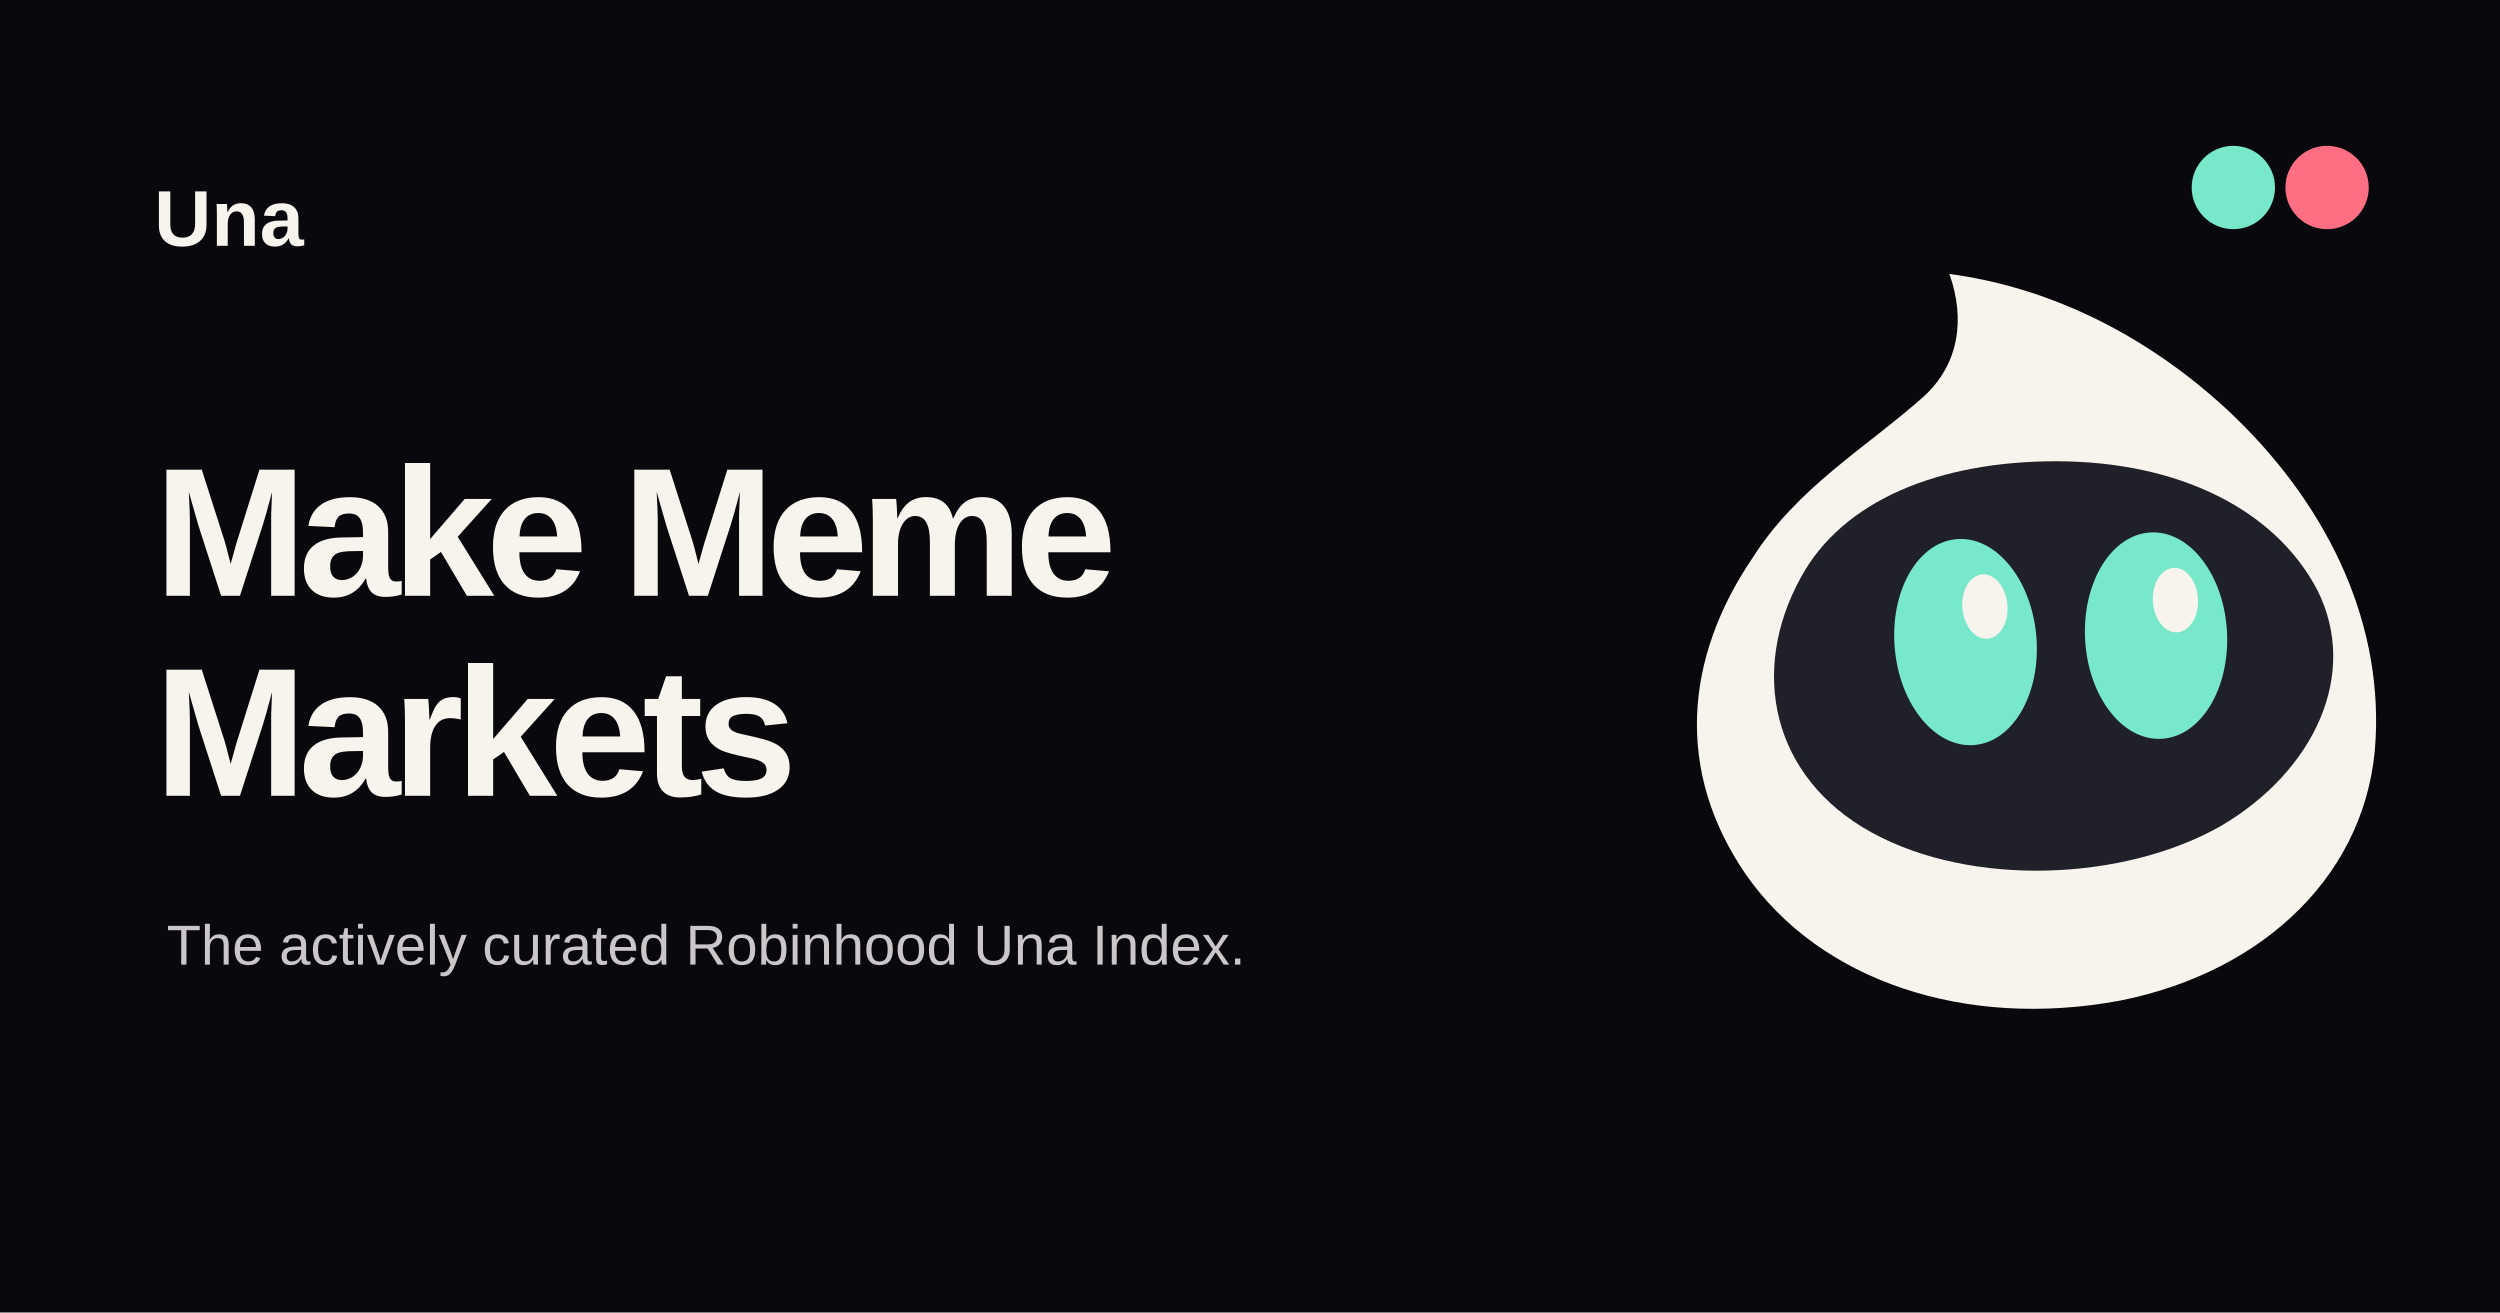
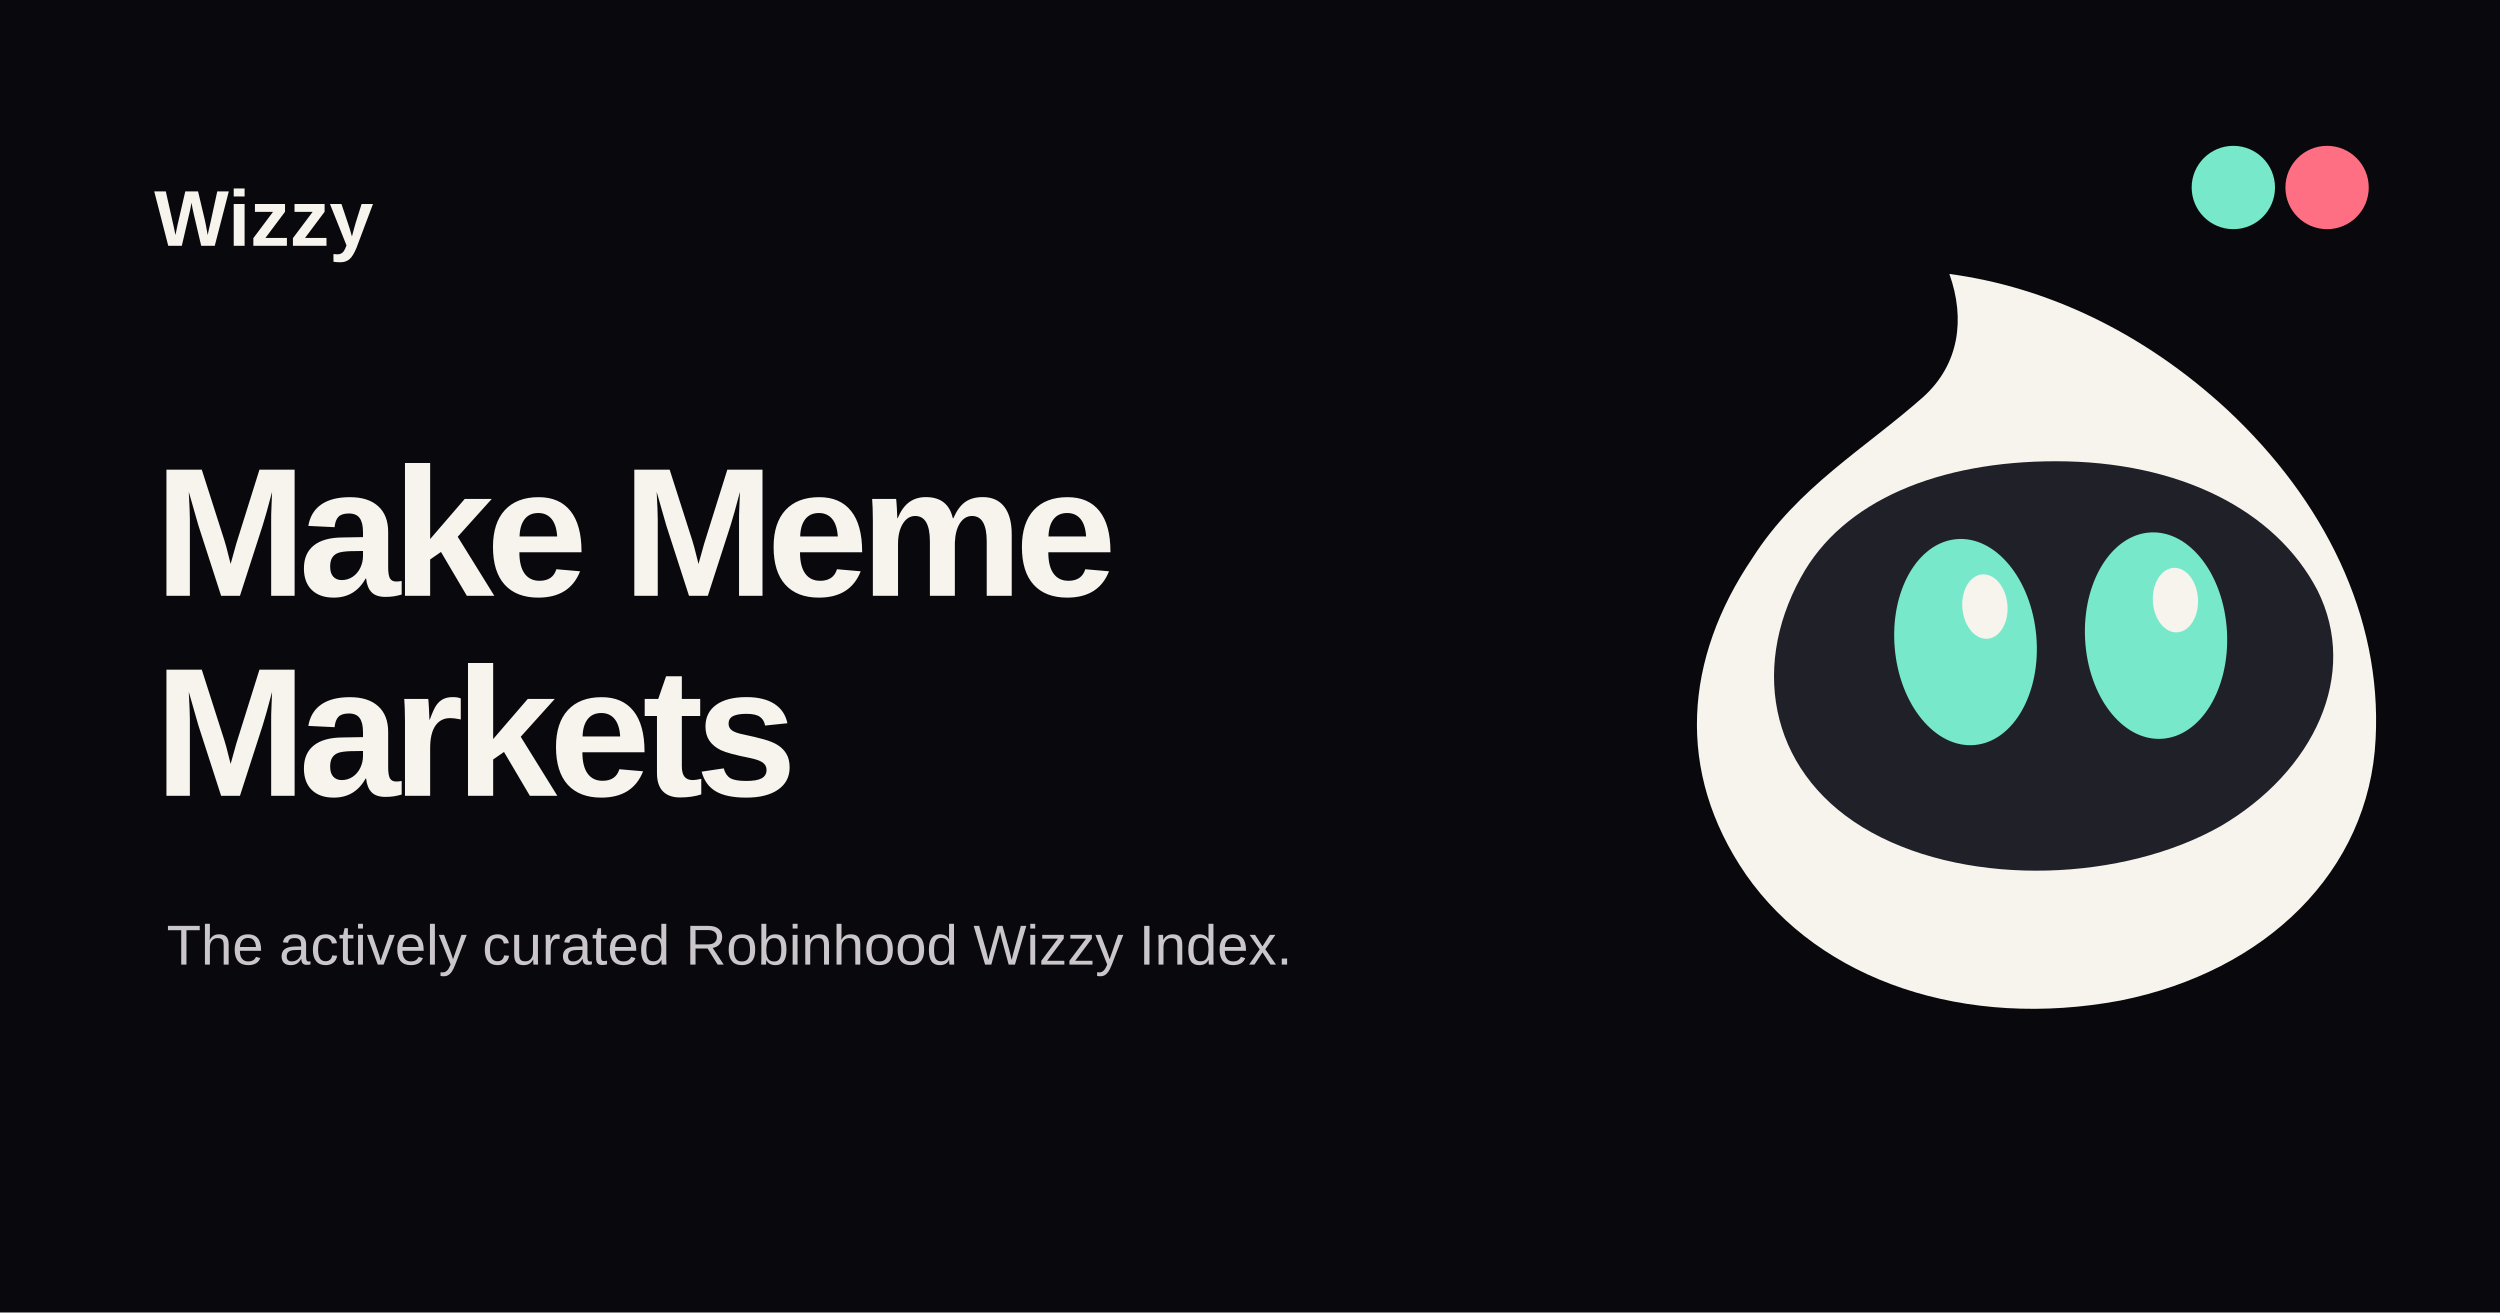
<svg xmlns="http://www.w3.org/2000/svg" viewBox="0 0 1200 630">
  <rect width="1200" height="630" fill="#09090d" />
  <circle cx="1072" cy="90" r="20" fill="#77e8c9" />
  <circle cx="1117" cy="90" r="20" fill="#ff6f83" />
-   <text x="74" y="118" fill="#f7f3ed" font-family="Plus Jakarta Sans, Arial, sans-serif" font-size="38" font-weight="800">Una</text>
+   <text x="74" y="118" fill="#f7f3ed" font-family="Plus Jakarta Sans, Arial, sans-serif" font-size="38" font-weight="800">Wizzy</text>
  <text x="74" y="286" fill="#f7f3ed" font-family="Plus Jakarta Sans, Arial, sans-serif" font-size="88" font-weight="800" letter-spacing="-4">Make Meme</text>
  <text x="74" y="382" fill="#f7f3ed" font-family="Plus Jakarta Sans, Arial, sans-serif" font-size="88" font-weight="800" letter-spacing="-4">Markets</text>
-   <text x="80" y="463" fill="#cbc6ca" font-family="Plus Jakarta Sans, Arial, sans-serif" font-size="27" font-weight="500">The actively curated Robinhood Una Index.</text>
+   <text x="80" y="463" fill="#cbc6ca" font-family="Plus Jakarta Sans, Arial, sans-serif" font-size="27" font-weight="500">The actively curated Robinhood Wizzy Index.</text>
  <g transform="translate(790 116) scale(1.55)">
    <path fill="#f7f3ed" d="M33 98C47 76 68 64 86 48C97 38 99 24 94 10C124 14 154 28 180 52C210 80 228 116 226 154C224 195 192 226 147 235C99 244 54 229 31 196C9 164 12 129 33 98Z" />
    <path fill="#202029" d="M48 104C61 80 91 68 127 68C165 68 195 83 208 108C221 134 207 164 178 181C148 198 101 200 70 183C39 166 32 133 48 104Z" />
    <ellipse cx="99" cy="124" rx="22" ry="32" fill="#77e8c9" transform="rotate(-5 99 124)" />
    <ellipse cx="158" cy="122" rx="22" ry="32" fill="#77e8c9" transform="rotate(-3 158 122)" />
    <ellipse cx="105" cy="113" rx="7" ry="10" fill="#f7f3ed" transform="rotate(-5 105 113)" />
    <ellipse cx="164" cy="111" rx="7" ry="10" fill="#f7f3ed" transform="rotate(-3 164 111)" />
  </g>
</svg>
